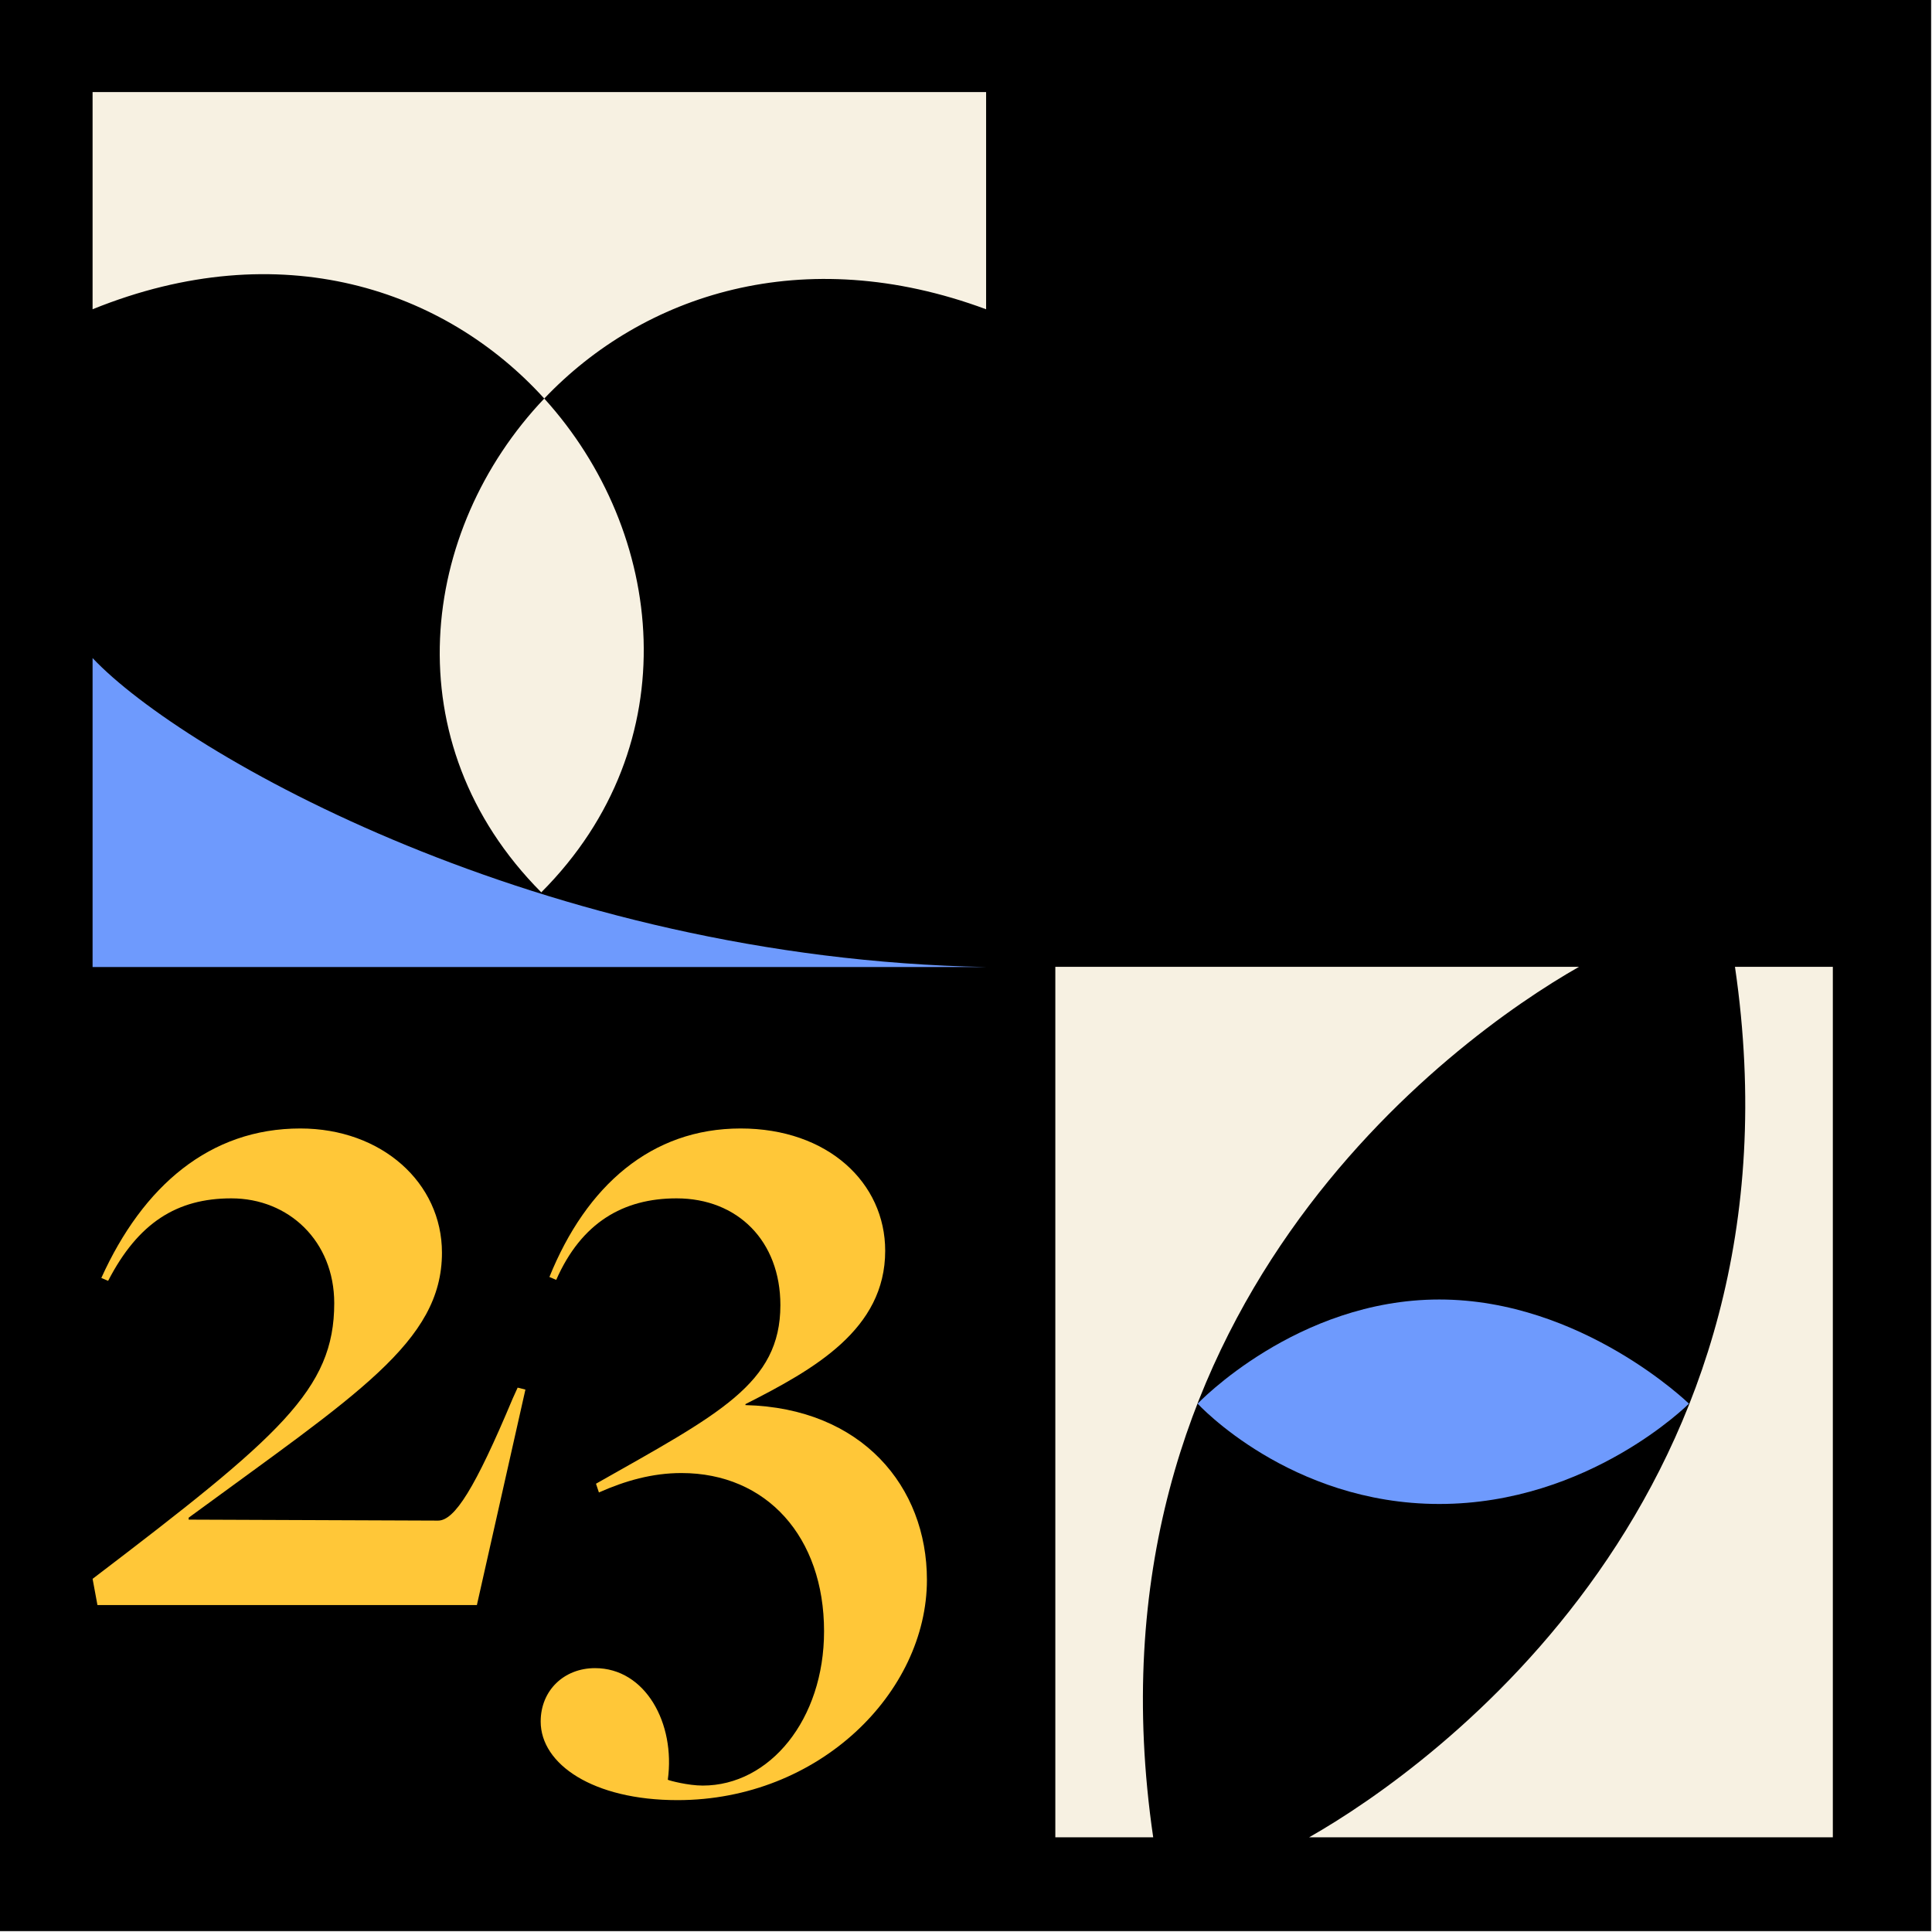
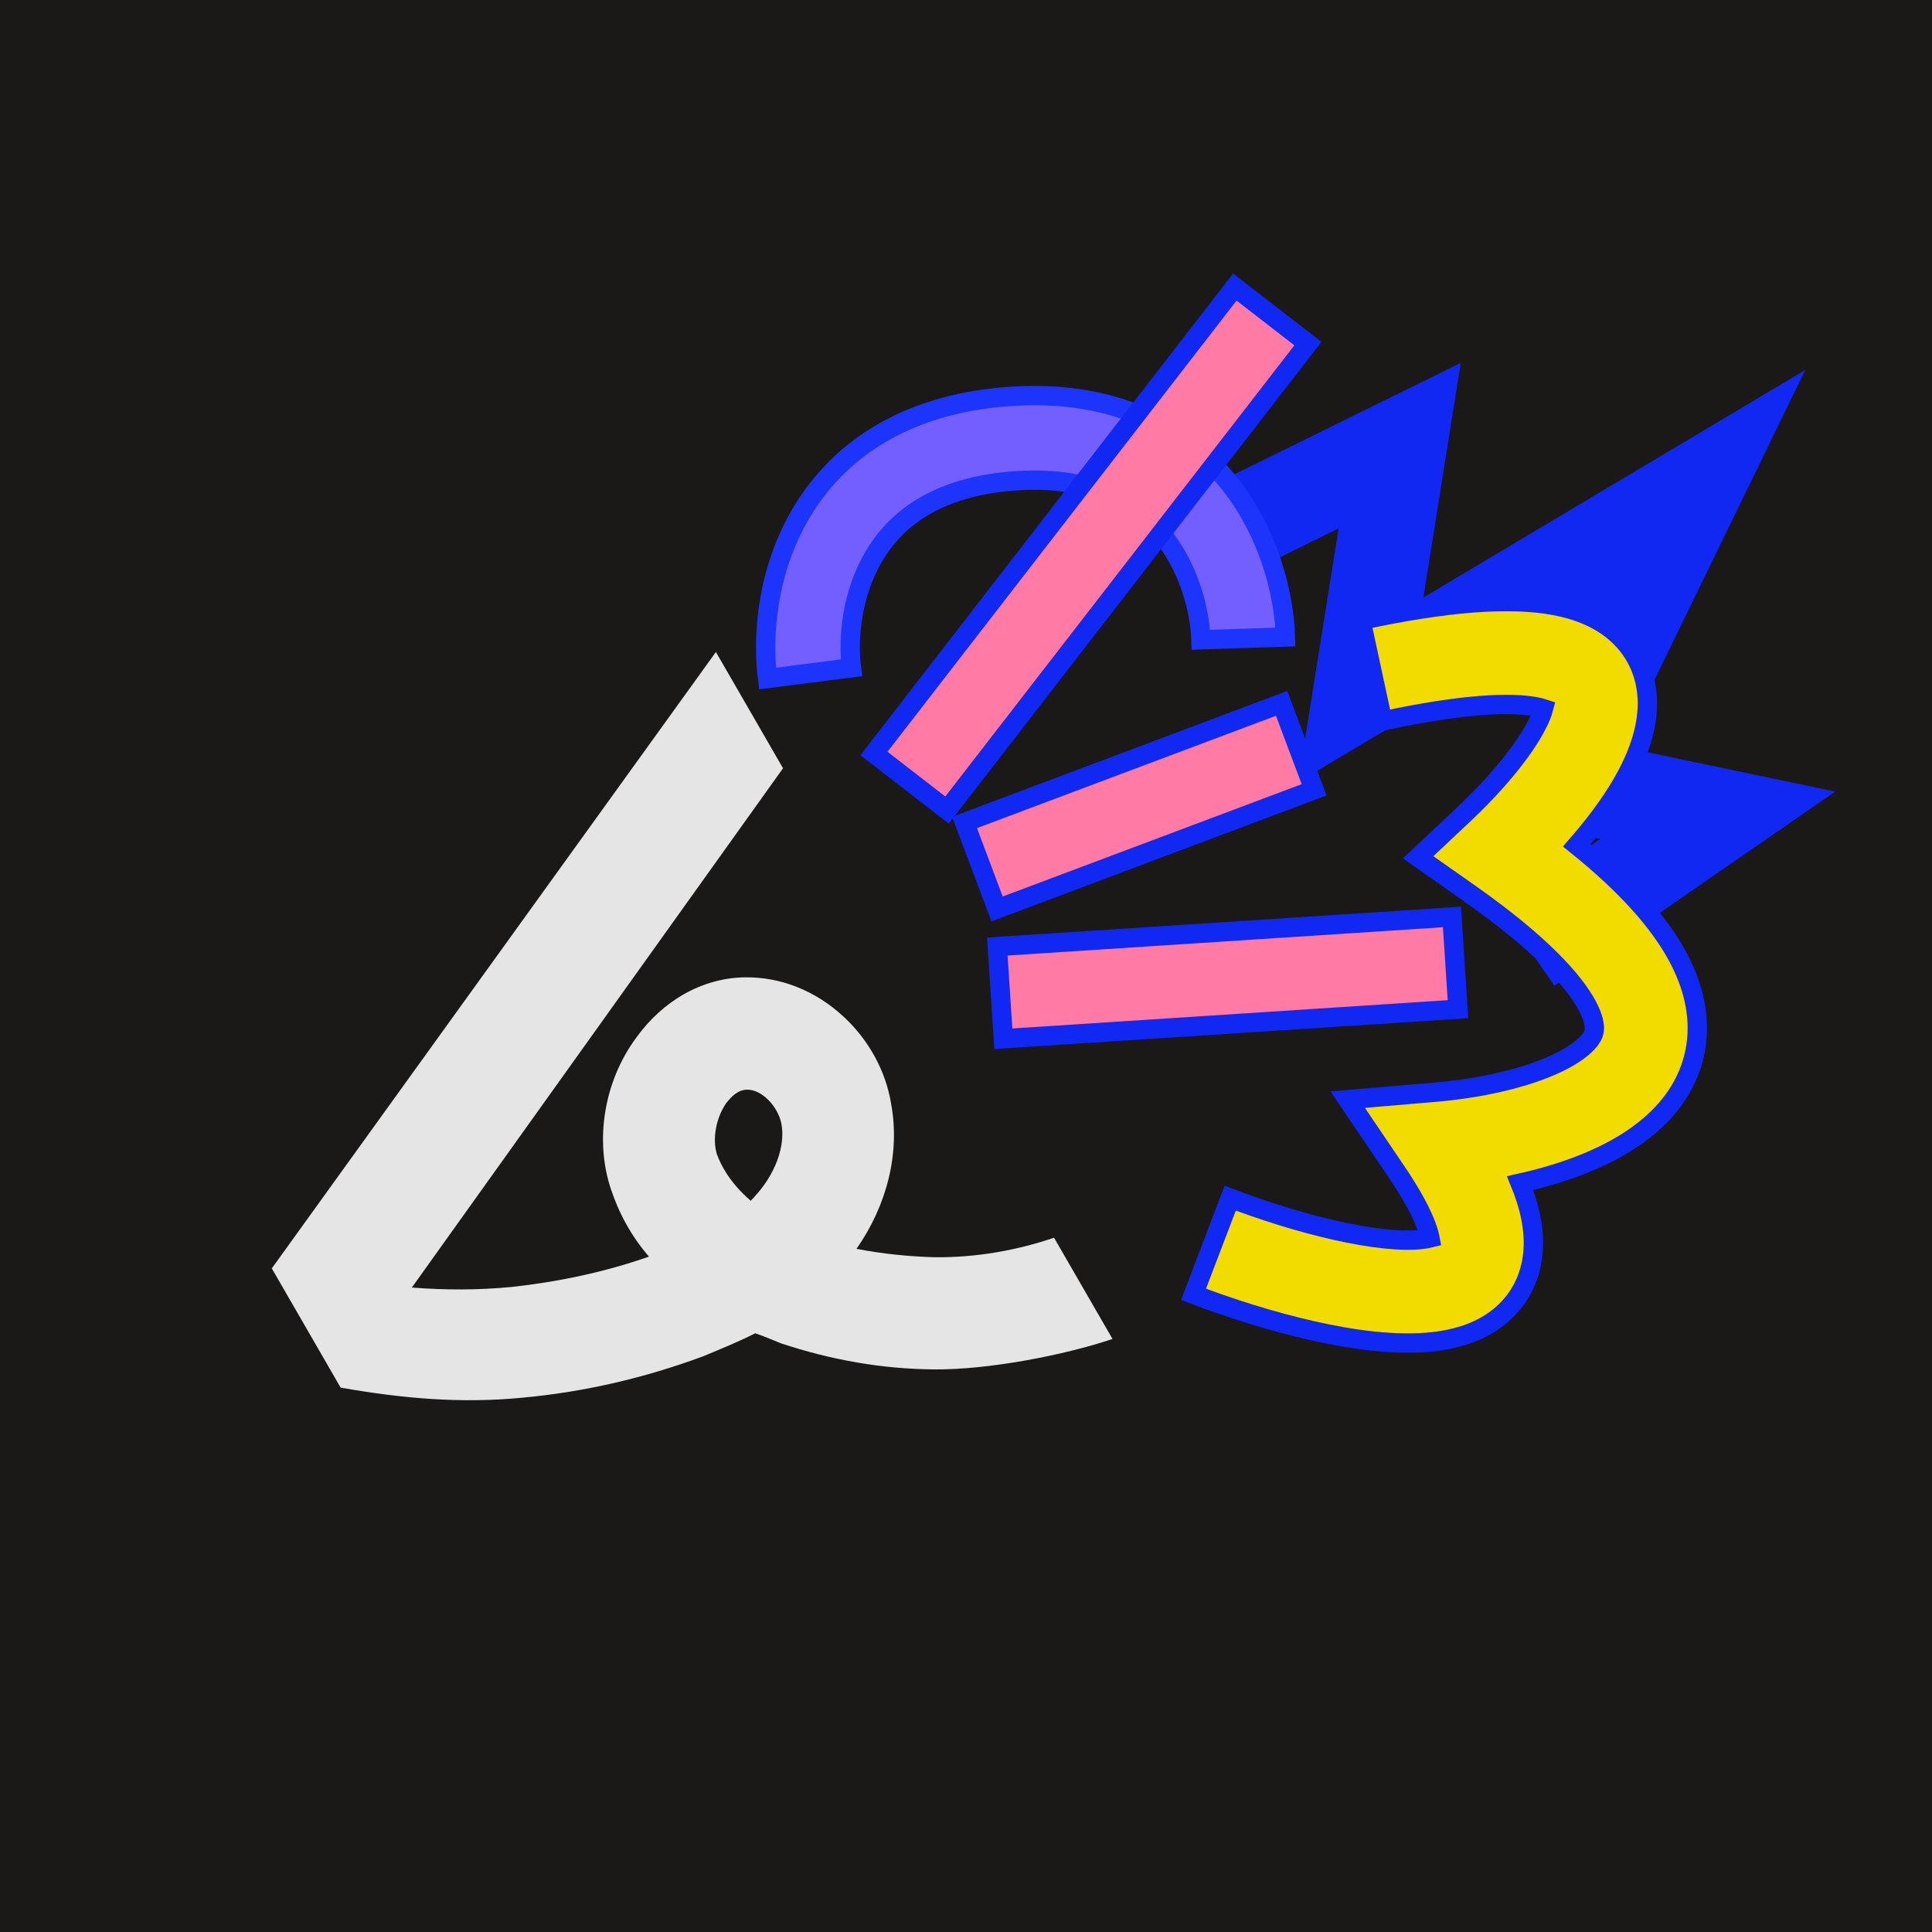
- <svg xmlns="http://www.w3.org/2000/svg" viewBox="0 0 1100 1100" fill="none">
-   <rect width="1099.48" height="1099.48" fill="black" />
-   <path d="M52.712 374.676L52.712 550.581L561.451 550.581C308.489 545.843 104.323 429.362 52.712 374.676Z" fill="#6E9AFD" />
-   <path d="M561.451 52.425L561.451 176.083C457.188 137.406 366.099 167.782 309.88 226.909C378.724 302.781 392.437 423.664 308.176 508.064C223.407 422.818 238.672 301.801 309.88 226.909C253.389 164.652 159.776 132.702 52.712 176.083L52.712 52.425L561.451 52.425Z" fill="#F7F1E2" />
-   <path d="M899.024 550.471H600.86L600.86 1046.07H656.583C612.721 746.814 827.171 591.282 899.024 550.471Z" fill="#F7F1E2" />
-   <path d="M745.378 1046.07L1043.54 1046.07L1043.54 550.47L987.819 550.47C1031.68 849.728 817.23 1005.26 745.378 1046.07Z" fill="#F7F1E2" />
-   <path d="M819.465 739.88C900.666 739.88 961.612 799.186 961.612 799.186C961.612 799.186 904.68 856.3 819.465 856.3C734.249 856.3 681.879 799.186 681.879 799.186C681.879 799.186 738.264 739.88 819.465 739.88Z" fill="#6E9AFD" />
-   <path d="M55.48 913.845H271.523L299.15 791.162L294.73 790.057L291.967 796.136C270.418 847.53 258.815 865.767 249.422 865.767L107.418 865.214V864.109C203.008 793.926 251.632 764.084 251.632 713.242C251.632 673.453 217.374 642.506 170.961 642.506C119.574 642.506 81.449 675.111 57.69 727.611L61.557 729.268C78.686 696.111 100.788 682.295 131.73 682.295C164.33 682.295 190.3 706.611 190.3 741.979C190.3 791.162 159.357 817.688 52.717 898.924L55.48 913.845Z" fill="#FFC738" />
-   <path d="M385.748 1024.92C466.419 1024.92 527.752 963.581 527.752 899.477C527.752 846.425 490.731 801.662 424.426 800.004V799.452C463.657 779.557 503.992 756.9 503.992 712.137C503.992 673.453 471.393 642.506 421.664 642.506C370.83 642.506 333.809 675.111 312.813 727.058L316.681 728.716C331.047 696.111 354.806 682.295 385.196 682.295C420.006 682.295 444.318 706.611 444.318 743.084C444.318 787.847 409.508 804.978 339.335 844.767L340.993 849.741C355.911 843.109 371.382 838.688 387.959 838.688C436.582 838.688 469.182 875.161 469.182 928.766C469.182 979.055 438.24 1016.63 400.115 1016.63C391.826 1016.63 381.328 1013.87 380.223 1013.32C384.643 981.265 367.515 949.766 338.782 949.766C321.101 949.766 307.84 962.476 307.84 980.16C307.84 1004.48 337.677 1024.92 385.748 1024.92Z" fill="#FFC738" />
+ <svg xmlns="http://www.w3.org/2000/svg" width="48" height="48" viewBox="0 0 100 100" fill="none">
+   <g clip-path="url(#clip0_1113_236)">
+     <rect width="100" height="100" fill="#1B1818" />
+     <path fillRule="evenodd" clipRule="evenodd" d="M92.258 20.435L73.011 31.902L74.963 19.656L63.599 25.251L65.319 28.745L69.933 26.473L67.855 39.506L83.055 30.45L77.531 41.805L84.077 43.175L78.368 47.122L80.582 50.325L93.75 41.222L83.217 39.017L92.258 20.435Z" fill="#1028F1" stroke="#1028F1" strokeWidth="1.56" />
+     <path fillRule="evenodd" clipRule="evenodd" d="M45.238 28.781C44.077 30.739 43.878 33.064 44.07 34.564L39.728 35.12C39.443 32.892 39.704 29.532 41.473 26.549C43.318 23.437 46.673 20.967 52.049 20.536C57.424 20.105 61.13 22.009 63.447 24.787C65.669 27.451 66.462 30.727 66.535 32.971L62.16 33.114C62.111 31.602 61.544 29.339 60.086 27.591C58.723 25.957 56.428 24.576 52.398 24.899C48.369 25.223 46.323 26.951 45.238 28.781Z" fill="#735FFF" stroke="#1D34FC" strokeWidth="1.5" />
+     <path fillRule="evenodd" clipRule="evenodd" d="M79.342 55.535C77.787 56.065 75.959 56.392 74.284 56.533L69.757 56.916L72.302 60.68C73.124 61.895 73.595 62.813 73.838 63.476C73.935 63.742 73.986 63.941 74.013 64.081C73.909 64.107 73.771 64.133 73.591 64.153C72.552 64.271 70.973 64.105 69.078 63.675C67.237 63.257 65.311 62.639 63.676 62.015L61.777 66.993C63.595 67.686 65.764 68.385 67.898 68.869C69.977 69.342 72.253 69.665 74.19 69.446C75.165 69.336 76.259 69.067 77.218 68.432C78.256 67.743 79.016 66.695 79.273 65.351C79.511 64.106 79.276 62.836 78.84 61.645C78.791 61.511 78.739 61.377 78.683 61.24C79.487 61.06 80.288 60.84 81.06 60.577C83.048 59.9 85.248 58.799 86.606 56.953C87.322 55.977 87.796 54.8 87.847 53.454C87.897 52.129 87.531 50.824 86.87 49.575C85.882 47.711 84.138 45.785 81.615 43.752C82.208 43.072 82.773 42.359 83.271 41.637C84.272 40.184 85.374 38.172 85.259 36.112C85.194 34.942 84.734 33.783 83.758 32.874C82.843 32.021 81.669 31.57 80.466 31.344C78.115 30.903 74.818 31.169 70.445 32.11L71.567 37.318C75.775 36.411 78.213 36.341 79.483 36.58C79.659 36.613 79.793 36.648 79.893 36.681C79.865 36.788 79.821 36.92 79.756 37.078C79.581 37.504 79.292 38.023 78.885 38.614C78.069 39.798 76.929 41.054 75.781 42.134L73.402 44.373L76.075 46.252C79.731 48.823 81.469 50.761 82.163 52.069C82.49 52.686 82.531 53.064 82.524 53.252C82.518 53.42 82.469 53.586 82.313 53.798C81.924 54.327 80.979 54.977 79.342 55.535Z" fill="#F2DC00" stroke="#1028F1" strokeWidth="1.5" />
+     <path fillRule="evenodd" clipRule="evenodd" d="M51.932 53.765L75.463 52.235L75.153 47.462L51.621 48.992L51.932 53.765Z" fill="#FF7AA5" stroke="#1028F1" strokeWidth="1.5" />
+     <path fillRule="evenodd" clipRule="evenodd" d="M51.608 47.047L68.018 40.881L66.336 36.404L49.925 42.57L51.608 47.047Z" fill="#FF7AA5" stroke="#1028F1" strokeWidth="1.5" />
+     <path fillRule="evenodd" clipRule="evenodd" d="M49.018 41.927L67.697 17.784L63.914 14.857L45.235 39L49.018 41.927Z" fill="#FF7AA5" stroke="#1028F1" strokeWidth="1.5" />
+     <path d="M57.584 69.305C55.025 70.162 51.153 70.896 48.401 70.881C45.648 70.865 42.989 70.382 40.428 69.532C39.954 69.34 39.542 69.163 39.091 69.01C38.292 69.419 37.371 69.796 36.411 70.195C33.386 71.32 30.237 72.051 27.041 72.344C23.807 72.658 20.798 72.377 17.632 71.824L14.068 65.652L37.055 33.748L40.529 39.765L21.317 66.643C23.052 66.779 24.759 66.777 26.476 66.614C28.91 66.347 31.31 65.842 33.591 65.042C32.664 63.973 32.03 62.786 31.613 61.526C30.779 59.006 31.26 55.985 32.913 53.737C34.283 51.807 36.34 50.619 38.547 50.587C40.393 50.557 42.203 51.271 43.649 52.61C44.967 53.817 45.869 55.469 46.132 57.181C46.583 59.664 45.922 62.374 44.331 64.639C45.672 64.9 47.046 65.038 48.414 65.076C50.543 65.089 52.61 64.724 54.558 64.065L57.584 69.305ZM38.86 62.156C38.915 62.072 38.993 62.027 39.048 61.944C40.105 60.816 40.66 59.357 40.449 58.184C40.273 57.251 39.418 56.399 38.696 56.402C38.173 56.393 37.836 56.795 37.592 57.091C37.056 57.866 36.861 58.962 37.109 59.751C37.301 60.261 37.716 61.16 38.86 62.156Z" fill="#E5E5E5" />
+   </g>
+   <defs>
+     <clipPath id="clip0_1113_236">
+       <rect width="100" height="100" fill="white" />
+     </clipPath>
+   </defs>
</svg>
